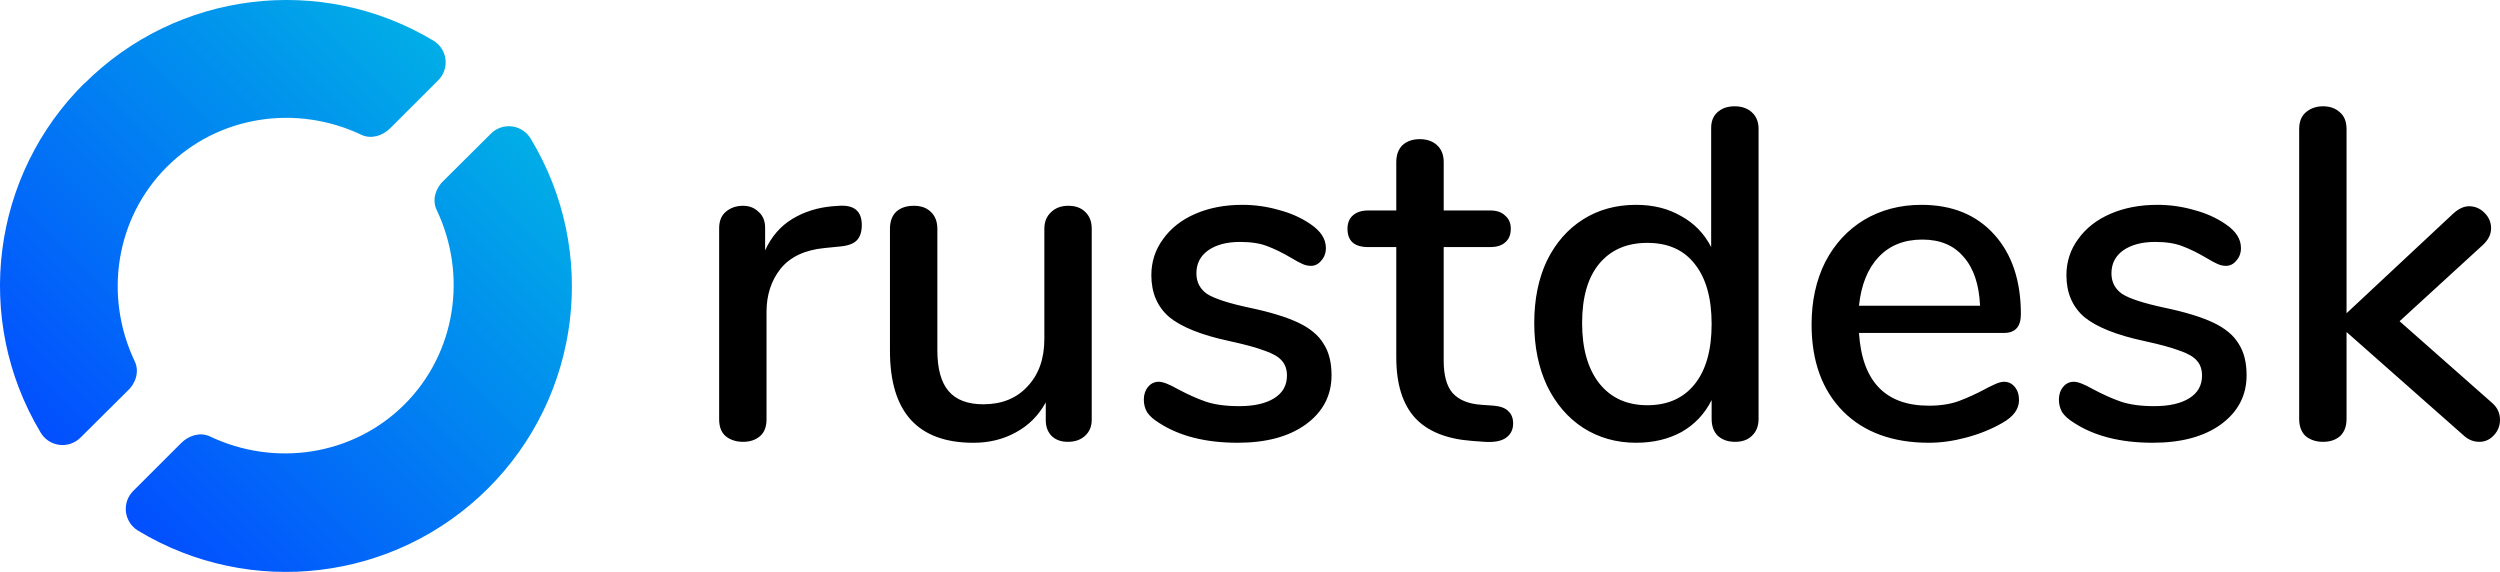
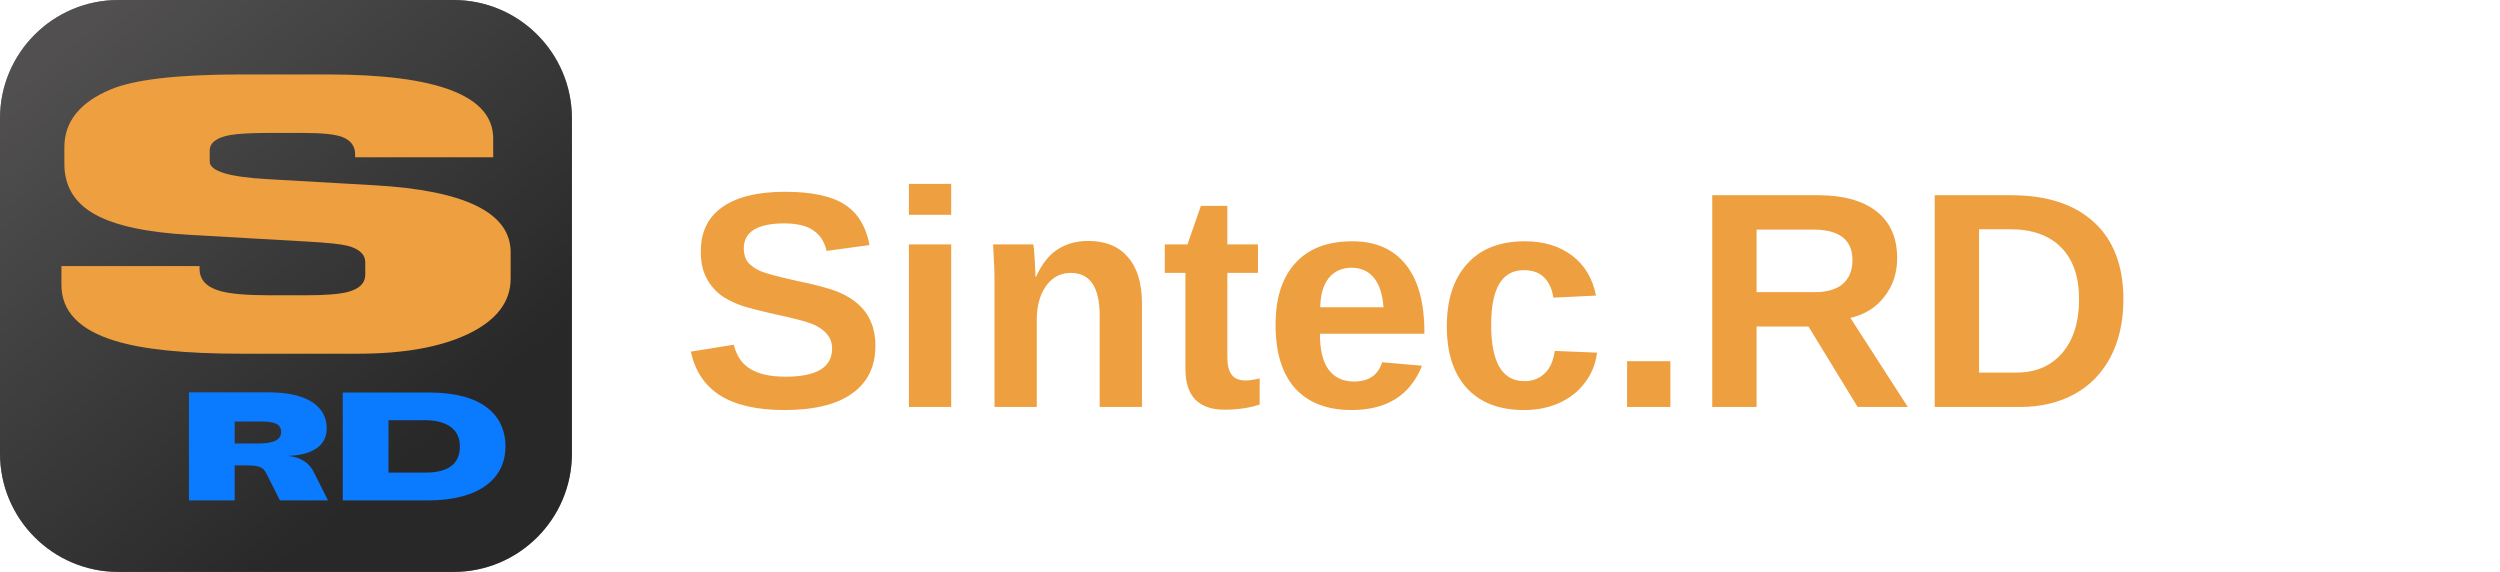
- <svg xmlns="http://www.w3.org/2000/svg" xmlns:xlink="http://www.w3.org/1999/xlink" viewBox="66.993 897.484 113.652 26">
-   <defs>
-     <linearGradient id="a" x1=".148" x2=".845" y1=".851" y2=".154" gradientTransform="matrix(26.301 0 0 26.331 90.674 911.757)" gradientUnits="userSpaceOnUse">
-       <stop offset="0" stop-color="#004ba6" style="stop-color:#024eff;stop-opacity:1" />
-       <stop offset="1" stop-color="#00bfe1" style="stop-color:#01aee6;stop-opacity:1" />
-     </linearGradient>
-     <linearGradient xlink:href="#a" id="c" x1=".148" x2=".845" y1=".851" y2=".154" gradientTransform="matrix(26.00048 0 0 25.99935 66.993 897.485)" gradientUnits="userSpaceOnUse" />
-   </defs>
-   <linearGradient id="b" x1=".148" x2=".845" y1=".851" y2=".154" gradientTransform="matrix(26.301 0 0 26.331 90.674 911.757)" gradientUnits="userSpaceOnUse">
-     <stop offset="0" stop-color="#004ba6" style="stop-color:#0071ff;stop-opacity:1" />
-     <stop offset="1" stop-color="#00bfe1" style="stop-color:#00bfe1;stop-opacity:1" />
-   </linearGradient>
-   <path d="M105.147 906.839q1.024-.064 1.024.875 0 .469-.235.704-.234.234-.81.277l-.64.064q-1.344.128-2.006.939-.64.81-.64 1.962v4.886q0 .512-.298.768-.3.256-.768.256-.47 0-.79-.256-.298-.256-.298-.768v-8.683q0-.49.298-.747.32-.277.79-.277.426 0 .704.277.298.256.298.726v1.024q.427-.939 1.238-1.43.81-.49 1.834-.576zm10.411 0q.49 0 .768.277.298.278.298.768v8.683q0 .448-.298.725-.3.278-.79.278-.448 0-.725-.256-.277-.278-.277-.726v-.81q-.491.896-1.366 1.365-.853.47-1.92.47-3.797 0-3.797-4.182v-5.547q0-.49.277-.768.299-.277.81-.277.492 0 .769.277.299.278.299.768v5.526q0 1.258.512 1.856.512.597 1.578.597 1.259 0 2.006-.81.768-.811.768-2.155v-5.014q0-.469.298-.746.299-.299.79-.299zm7.701 10.773q-2.176 0-3.563-.896-.384-.234-.554-.49-.15-.256-.15-.576 0-.342.192-.576.192-.235.49-.235.278 0 .876.341.64.342 1.237.555.619.213 1.536.213 1.024 0 1.6-.362.576-.363.576-1.024 0-.427-.235-.683-.213-.256-.768-.448-.554-.213-1.642-.448-1.878-.405-2.71-1.088-.81-.704-.81-1.899 0-.917.533-1.642.533-.747 1.472-1.152.939-.406 2.133-.406.854 0 1.664.235.81.213 1.43.64.703.47.703 1.088 0 .341-.213.576-.192.235-.47.235-.191 0-.383-.086-.192-.085-.512-.277-.576-.341-1.088-.533-.49-.192-1.237-.192-.896 0-1.451.384-.533.384-.533 1.045 0 .597.49.939.512.32 1.899.618 1.43.299 2.24.683.81.384 1.152.96.363.555.363 1.43 0 1.386-1.174 2.24-1.152.831-3.093.831zm11.648-1.685q.47.043.661.256.213.192.213.555 0 .426-.34.66-.32.214-.96.172l-.577-.043q-1.728-.128-2.581-1.045-.854-.94-.854-2.752v-5.014h-1.28q-.938 0-.938-.832 0-.384.234-.597.256-.235.704-.235h1.28v-2.197q0-.49.278-.768.298-.277.79-.277.49 0 .788.277.3.277.3.768v2.197h2.111q.448 0 .683.235.256.213.256.597 0 .406-.256.619-.235.213-.683.213h-2.112v5.163q0 1.003.405 1.472.427.47 1.28.533zm10.943-13.611q.491 0 .79.278.299.277.299.746v13.184q0 .491-.299.768-.277.278-.768.278-.49 0-.79-.278-.277-.277-.277-.768v-.853q-.469.939-1.365 1.45-.896.491-2.07.491-1.343 0-2.41-.682-1.045-.683-1.643-1.92-.576-1.238-.576-2.838 0-1.621.576-2.837.598-1.216 1.643-1.877 1.045-.662 2.41-.662 1.174 0 2.049.512.896.491 1.365 1.408v-5.418q0-.448.277-.704.3-.278.79-.278zm-3.967 13.59q1.386 0 2.154-.96t.768-2.731q0-1.77-.768-2.73-.746-.96-2.154-.96t-2.198.96q-.768.938-.768 2.687 0 1.75.79 2.752.79.982 2.176.982zm16.213-1.067q.299 0 .49.235.193.234.193.597 0 .619-.768 1.045-.747.427-1.643.662-.875.234-1.685.234-2.475 0-3.904-1.429-1.43-1.45-1.43-3.947 0-1.6.619-2.837.64-1.237 1.77-1.92 1.153-.683 2.603-.683 2.091 0 3.307 1.344 1.216 1.344 1.216 3.627 0 .853-.768.853h-6.592q.213 3.307 3.179 3.307.789 0 1.365-.213.576-.214 1.216-.555.064-.043.341-.17.299-.15.491-.15zm-3.712-6.464q-1.237 0-1.984.79-.747.789-.896 2.218h5.504q-.064-1.45-.747-2.219-.661-.789-1.877-.789zm10.475 9.237q-2.176 0-3.563-.896-.384-.234-.555-.49-.149-.256-.149-.576 0-.342.192-.576.192-.235.49-.235.278 0 .875.341.64.342 1.238.555.618.213 1.536.213 1.024 0 1.6-.362.576-.363.576-1.024 0-.427-.235-.683-.213-.256-.768-.448-.555-.213-1.643-.448-1.877-.405-2.709-1.088-.81-.704-.81-1.899 0-.917.533-1.642.533-.747 1.472-1.152.938-.406 2.133-.406.853 0 1.664.235.81.213 1.43.64.703.47.703 1.088 0 .341-.213.576-.192.235-.47.235-.191 0-.383-.086-.192-.085-.512-.277-.576-.341-1.088-.533-.491-.192-1.238-.192-.896 0-1.45.384-.534.384-.534 1.045 0 .597.491.939.512.32 1.899.618 1.429.299 2.24.683.81.384 1.152.96.362.555.362 1.43 0 1.386-1.173 2.24-1.152.831-3.093.831zm15.402-1.834q.384.32.384.789 0 .405-.277.704-.277.299-.661.299-.406 0-.726-.3l-5.312-4.692v3.946q0 .512-.298.79-.299.256-.768.256-.47 0-.79-.256-.298-.278-.298-.79v-13.162q0-.512.298-.768.32-.278.79-.278.469 0 .768.278.298.256.298.768v8.362l4.864-4.544q.363-.32.704-.32.406 0 .704.299.299.299.299.704 0 .405-.363.747l-3.797 3.477z" />
-   <path fill="url(#b)" d="m89.318 903.552-2.135 2.122c-.376.337-.558.879-.347 1.337 1.422 2.976.882 6.524-1.452 8.856-2.335 2.331-5.887 2.87-8.866 1.449-.439-.197-.954-.03-1.292.312l-2.17 2.167a1.154 1.154 0 0 0 .208 1.81 13.005 13.005 0 0 0 15.91-1.912 12.97 12.97 0 0 0 1.956-15.887 1.154 1.154 0 0 0-1.812-.254zm-18.467-2.305a12.969 12.969 0 0 0-2.02 15.885 1.154 1.154 0 0 0 1.812.254l2.124-2.11c.385-.336.572-.884.359-1.348-1.423-2.976-.884-6.524 1.451-8.856 2.334-2.332 5.887-2.871 8.866-1.45.434.194.942.033 1.281-.3l2.182-2.18a1.152 1.152 0 0 0-.208-1.81 13.009 13.009 0 0 0-15.893 1.973z" style="fill:url(#c);stroke-width:.988" />
+ <svg xmlns="http://www.w3.org/2000/svg" xmlns:xlink="http://www.w3.org/1999/xlink" width="113.652" height="26" viewBox="0 0 113.652 26">
+   <svg width="26" height="26" viewBox="0 0 512 512" version="1.1">
+     <defs>
+       <linearGradient x1="12.229%" y1="8.171%" x2="73.057%" y2="78.89%" id="linearGradient-1">
+         <stop stop-color="#838080" stop-opacity="0.5" offset="0%" />
+         <stop stop-color="#333232" stop-opacity="0.5" offset="100%" />
+       </linearGradient>
+       <rect id="path-2" x="0" y="0" width="512" height="512" rx="106" />
+     </defs>
+     <g id="Разное" stroke="none" stroke-width="1" fill="none" fill-rule="evenodd">
+       <g id="Sintec.RD-icon">
+         <g id="Rectangle">
+           <use fill="#1E1E1E" xlink:href="#path-2" />
+           <use fill="url(#linearGradient-1)" xlink:href="#path-2" />
+         </g>
+         <path d="M54.996,238.183 L178.654,238.183 L178.654,240.624 C178.654,250.317 184.648,256.909 196.745,260.414 C205.584,263.036 220.528,264.339 241.685,264.339 L273.992,264.339 C291.022,264.339 303.293,263.38 310.852,261.493 C321.621,258.811 326.997,253.568 326.997,245.748 L326.997,234.842 C326.997,227.711 321.621,222.752 310.852,219.951 C304.843,218.483 292.983,217.269 275.32,216.266 L170.653,210.288 C131.437,208.146 102.831,201.944 84.756,191.787 C66.635,181.615 57.621,166.589 57.621,146.74 L57.621,131.804 C57.621,108.838 71.505,91.565 99.289,79.985 C120.62,71.071 159.505,66.652 215.958,66.652 L293.157,66.652 C392.084,66.652 441.531,85.798 441.531,124.044 L441.531,140.777 L317.92,140.777 L317.92,138.171 C317.92,130.545 313.809,125.272 305.649,122.351 C298.945,120.104 287.417,118.995 271.082,118.995 L241.369,118.995 C224.576,118.995 212.526,119.684 205.22,121.047 C193.566,123.37 187.747,127.954 187.747,134.785 L187.747,144.597 C187.747,153.271 205.189,158.53 240.088,160.417 L335.378,165.855 C416.531,170.499 457.155,190.499 457.155,225.823 L457.155,249.433 C457.155,270.242 444.488,286.78 419.108,298.975 C394.392,310.765 361.47,316.652 320.45,316.652 L215.594,316.652 C165.292,316.652 127.657,312.787 102.736,305.027 C70.92,295.289 54.996,278.661 54.996,255.036 L54.996,238.183" id="Fill-4" fill="#EE9F3F" />
+         <g id="RD" transform="translate(169.15, 351.25)" fill="#0A7AFF" fill-rule="nonzero">
+           <path d="M81.45,96.75 L124.5,96.75 L111.75,71.4 C108,63.75 100.95,58.2 88.8,56.85 C109.8,56.25 123.3,48 123.3,32.55 C123.3,9 100.2,0 71.85,0 L0,0 L0,96.75 L40.95,96.75 L40.95,65.4 L53.55,65.4 C65.55,65.55 67.35,68.85 69.6,73.2 L81.45,96.75 Z M40.95,45.75 L40.95,26.1 L63.6,26.1 C76.05,26.1 82.2,28.05 82.5,34.8 C82.8,42.3 76.65,45.75 61.65,45.75 L40.95,45.75 Z" id="Shape" />
+           <path d="M213.6,96.75 C260.55,96.75 283.35,76.8 283.35,48.45 C283.35,20.1 262.2,0.15 215.25,0.15 L137.7,0.15 L137.7,96.75 L213.6,96.75 Z M178.65,24.9 L210.45,24.9 C230.1,24.9 242.55,32.25 242.55,48.45 C242.55,64.65 231.3,71.85 211.65,71.85 L178.65,71.85 L178.65,24.9 Z" id="Shape" />
+         </g>
+       </g>
+     </g>
+   </svg>
+   <text x="31" y="18.5" font-family="Arial, sans-serif" font-size="14" font-weight="bold" fill="#EE9F3F">Sintec.RD</text>
</svg>
